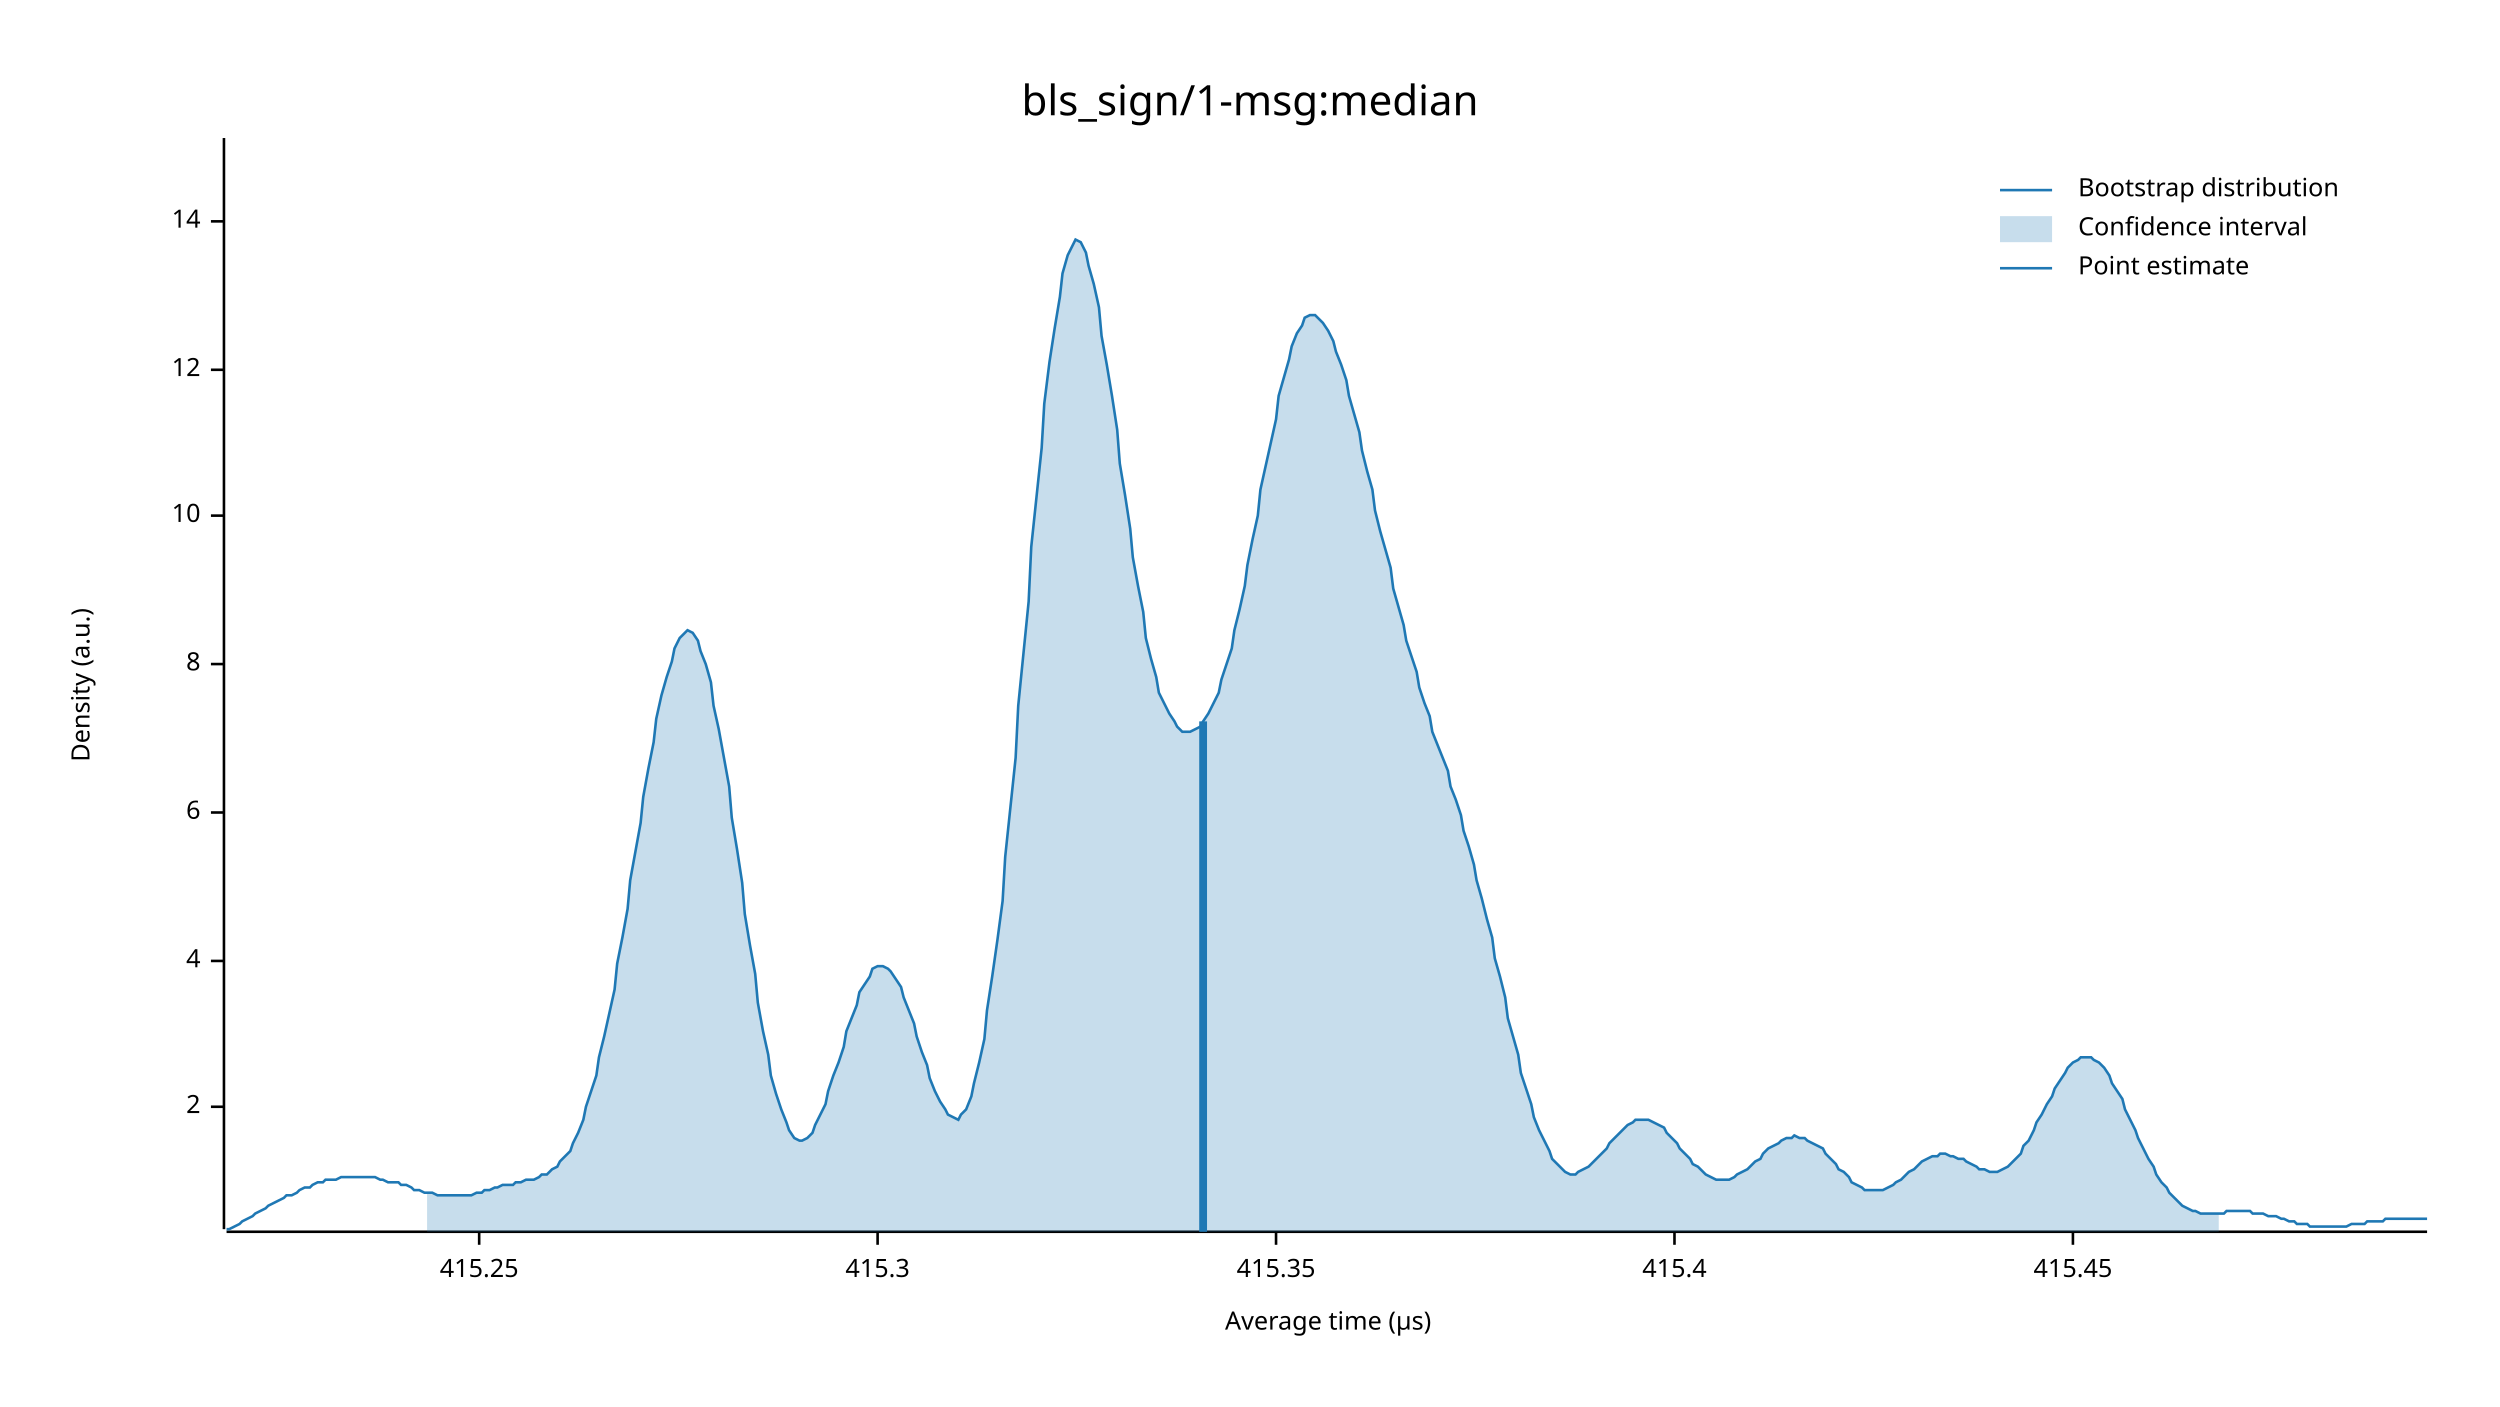
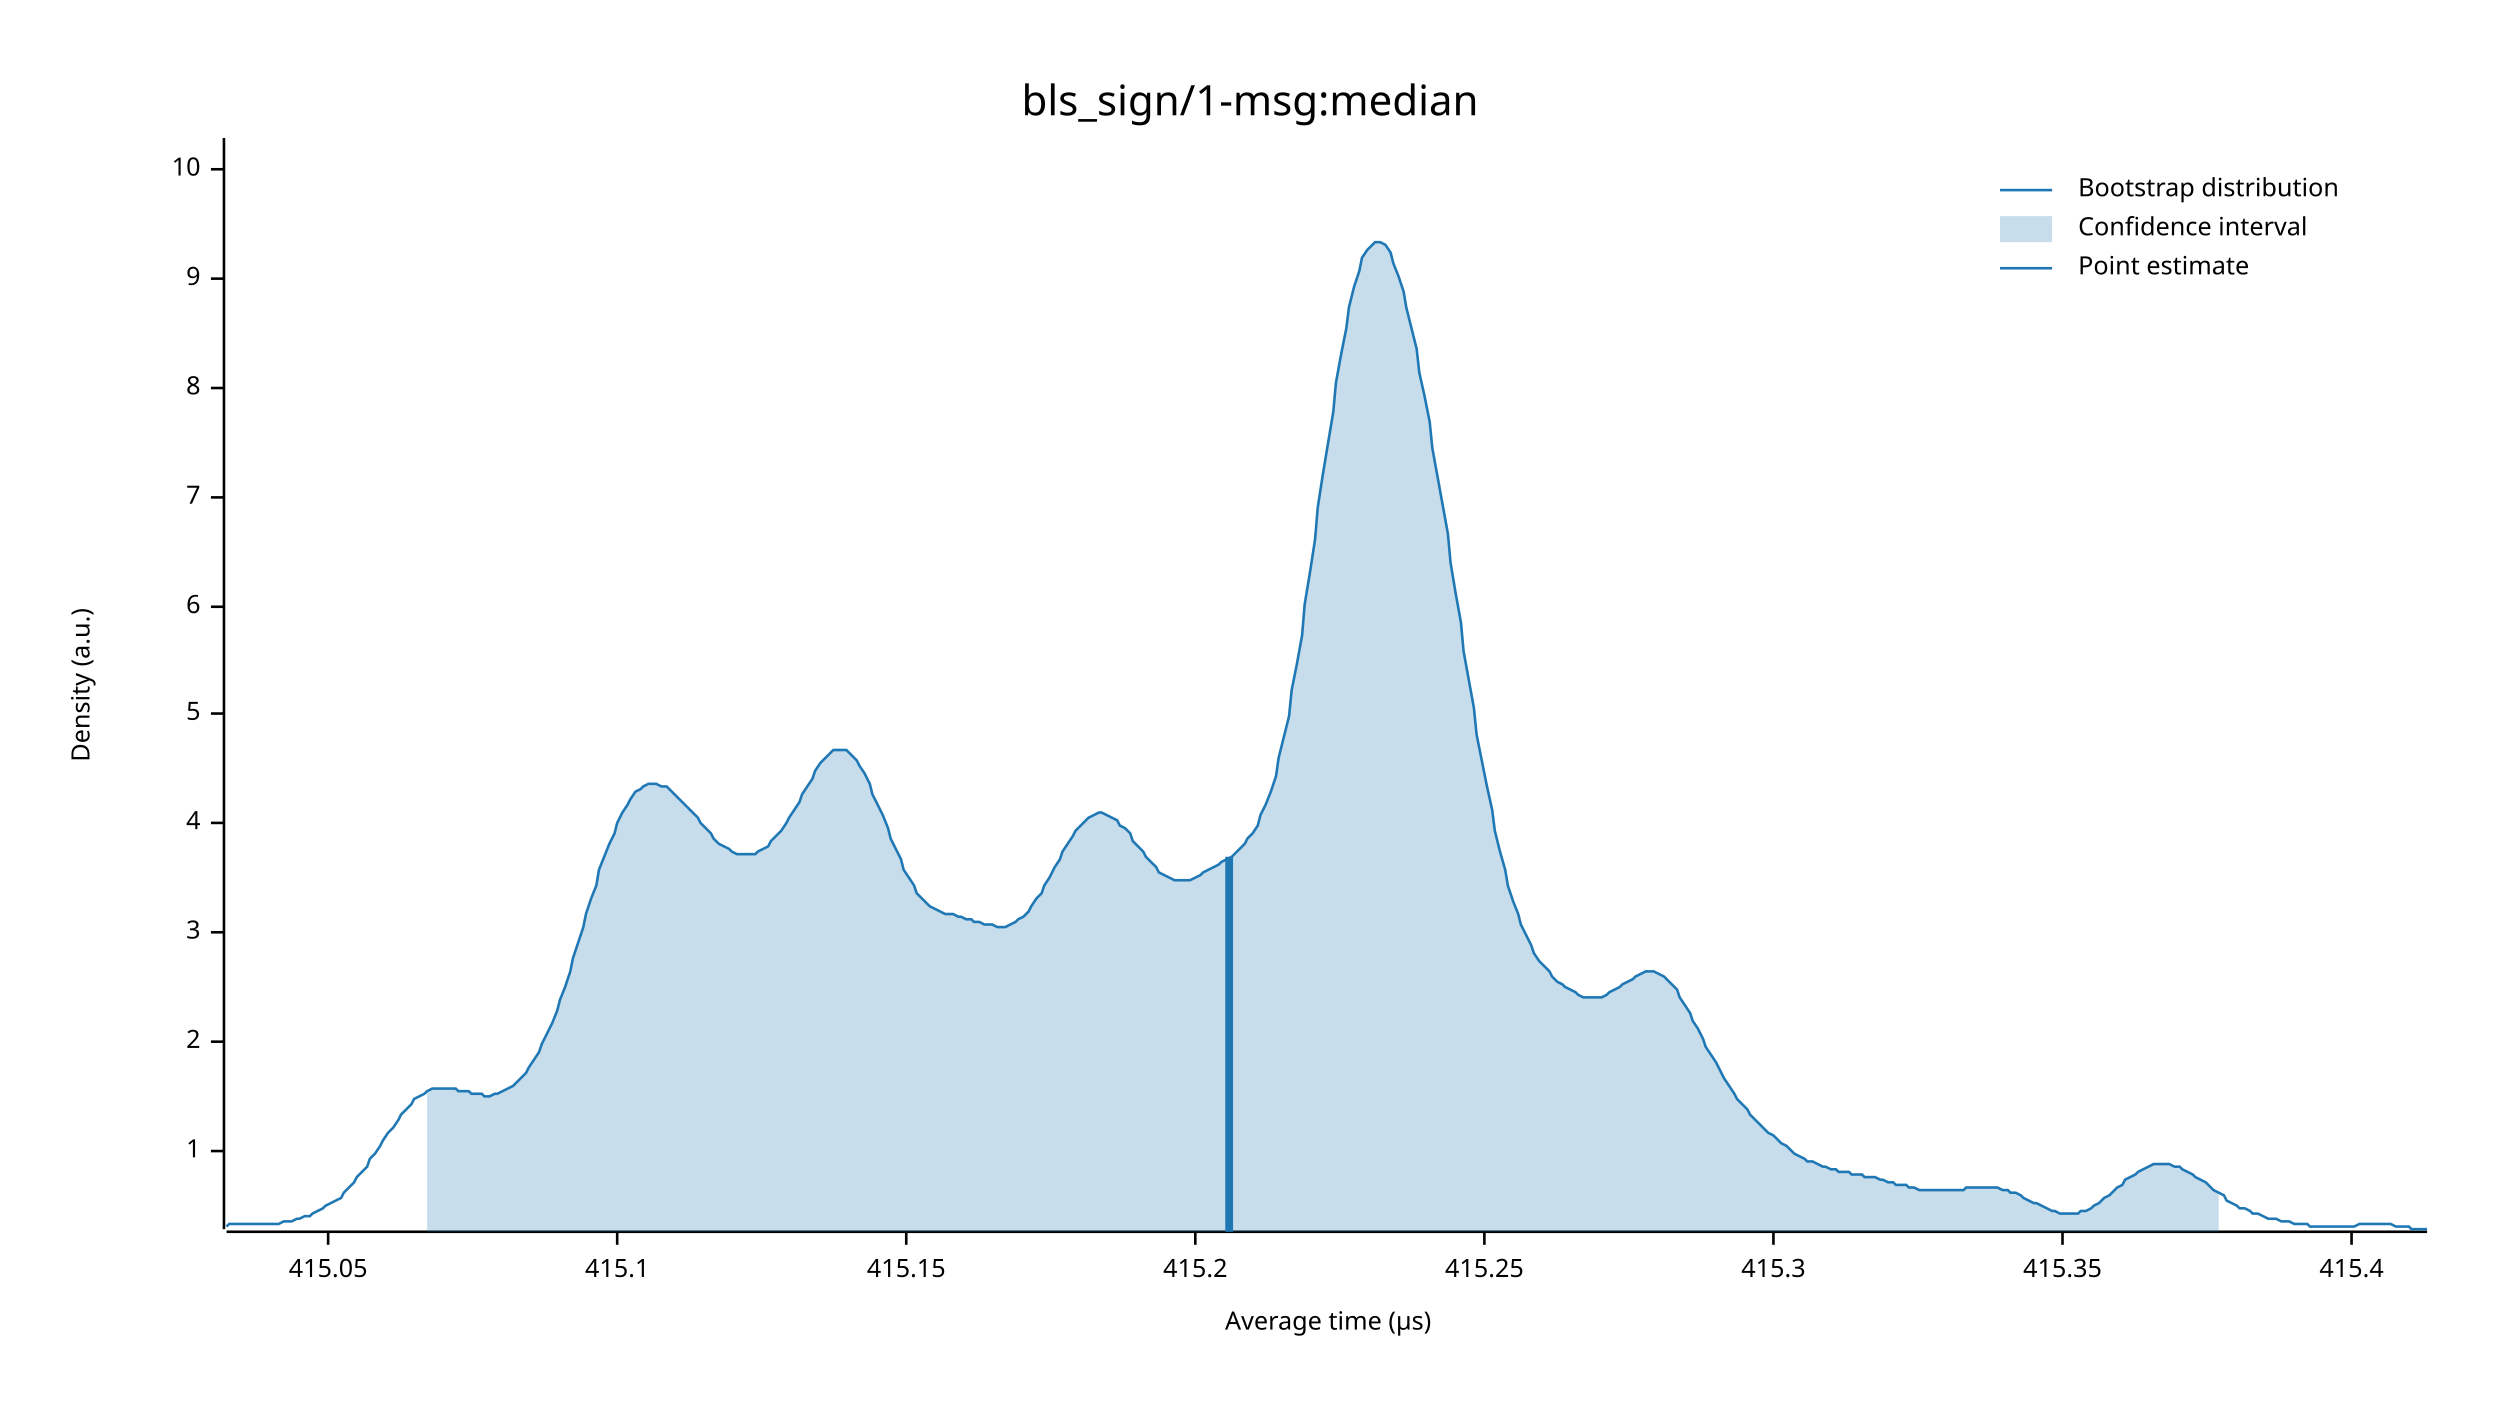
<svg xmlns="http://www.w3.org/2000/svg" width="960" height="540" viewBox="0 0 960 540">
  <text x="480" y="32" dy="0.76em" text-anchor="middle" font-family="sans-serif" font-size="16.129" opacity="1" fill="#000000">
bls_sign/1-msg:median
</text>
  <text x="27" y="263" dy="0.76em" text-anchor="middle" font-family="sans-serif" font-size="9.677" opacity="1" fill="#000000" transform="rotate(270, 27, 263)">
Density (a.u.)
</text>
  <text x="510" y="513" dy="-0.5ex" text-anchor="middle" font-family="sans-serif" font-size="9.677" opacity="1" fill="#000000">
Average time (µs)
</text>
  <polyline fill="none" opacity="1" stroke="#000000" stroke-width="1" points="86,53 86,472 " />
-   <text x="77" y="425" dy="0.5ex" text-anchor="end" font-family="sans-serif" font-size="9.677" opacity="1" fill="#000000">
+   <text x="77" y="442" dy="0.5ex" text-anchor="end" font-family="sans-serif" font-size="9.677" opacity="1" fill="#000000">
+ 1
+ </text>
+   <polyline fill="none" opacity="1" stroke="#000000" stroke-width="1" points="81,442 86,442 " />
+   <text x="77" y="400" dy="0.5ex" text-anchor="end" font-family="sans-serif" font-size="9.677" opacity="1" fill="#000000">
2
</text>
-   <polyline fill="none" opacity="1" stroke="#000000" stroke-width="1" points="81,425 86,425 " />
-   <text x="77" y="369" dy="0.5ex" text-anchor="end" font-family="sans-serif" font-size="9.677" opacity="1" fill="#000000">
+   <polyline fill="none" opacity="1" stroke="#000000" stroke-width="1" points="81,400 86,400 " />
+   <text x="77" y="358" dy="0.5ex" text-anchor="end" font-family="sans-serif" font-size="9.677" opacity="1" fill="#000000">
+ 3
+ </text>
+   <polyline fill="none" opacity="1" stroke="#000000" stroke-width="1" points="81,358 86,358 " />
+   <text x="77" y="316" dy="0.5ex" text-anchor="end" font-family="sans-serif" font-size="9.677" opacity="1" fill="#000000">
4
</text>
-   <polyline fill="none" opacity="1" stroke="#000000" stroke-width="1" points="81,369 86,369 " />
-   <text x="77" y="312" dy="0.5ex" text-anchor="end" font-family="sans-serif" font-size="9.677" opacity="1" fill="#000000">
+   <polyline fill="none" opacity="1" stroke="#000000" stroke-width="1" points="81,316 86,316 " />
+   <text x="77" y="274" dy="0.5ex" text-anchor="end" font-family="sans-serif" font-size="9.677" opacity="1" fill="#000000">
+ 5
+ </text>
+   <polyline fill="none" opacity="1" stroke="#000000" stroke-width="1" points="81,274 86,274 " />
+   <text x="77" y="233" dy="0.5ex" text-anchor="end" font-family="sans-serif" font-size="9.677" opacity="1" fill="#000000">
6
</text>
-   <polyline fill="none" opacity="1" stroke="#000000" stroke-width="1" points="81,312 86,312 " />
-   <text x="77" y="255" dy="0.5ex" text-anchor="end" font-family="sans-serif" font-size="9.677" opacity="1" fill="#000000">
+   <polyline fill="none" opacity="1" stroke="#000000" stroke-width="1" points="81,233 86,233 " />
+   <text x="77" y="191" dy="0.5ex" text-anchor="end" font-family="sans-serif" font-size="9.677" opacity="1" fill="#000000">
+ 7
+ </text>
+   <polyline fill="none" opacity="1" stroke="#000000" stroke-width="1" points="81,191 86,191 " />
+   <text x="77" y="149" dy="0.5ex" text-anchor="end" font-family="sans-serif" font-size="9.677" opacity="1" fill="#000000">
8
</text>
-   <polyline fill="none" opacity="1" stroke="#000000" stroke-width="1" points="81,255 86,255 " />
-   <text x="77" y="198" dy="0.5ex" text-anchor="end" font-family="sans-serif" font-size="9.677" opacity="1" fill="#000000">
+   <polyline fill="none" opacity="1" stroke="#000000" stroke-width="1" points="81,149 86,149 " />
+   <text x="77" y="107" dy="0.5ex" text-anchor="end" font-family="sans-serif" font-size="9.677" opacity="1" fill="#000000">
+ 9
+ </text>
+   <polyline fill="none" opacity="1" stroke="#000000" stroke-width="1" points="81,107 86,107 " />
+   <text x="77" y="65" dy="0.5ex" text-anchor="end" font-family="sans-serif" font-size="9.677" opacity="1" fill="#000000">
10
</text>
-   <polyline fill="none" opacity="1" stroke="#000000" stroke-width="1" points="81,198 86,198 " />
-   <text x="77" y="142" dy="0.5ex" text-anchor="end" font-family="sans-serif" font-size="9.677" opacity="1" fill="#000000">
- 12
+   <polyline fill="none" opacity="1" stroke="#000000" stroke-width="1" points="81,65 86,65 " />
+   <polyline fill="none" opacity="1" stroke="#000000" stroke-width="1" points="87,473 932,473 " />
+   <text x="126" y="483" dy="0.76em" text-anchor="middle" font-family="sans-serif" font-size="9.677" opacity="1" fill="#000000">
+ 415.05
</text>
-   <polyline fill="none" opacity="1" stroke="#000000" stroke-width="1" points="81,142 86,142 " />
-   <text x="77" y="85" dy="0.5ex" text-anchor="end" font-family="sans-serif" font-size="9.677" opacity="1" fill="#000000">
- 14
+   <polyline fill="none" opacity="1" stroke="#000000" stroke-width="1" points="126,473 126,478 " />
+   <text x="237" y="483" dy="0.76em" text-anchor="middle" font-family="sans-serif" font-size="9.677" opacity="1" fill="#000000">
+ 415.1
</text>
-   <polyline fill="none" opacity="1" stroke="#000000" stroke-width="1" points="81,85 86,85 " />
-   <polyline fill="none" opacity="1" stroke="#000000" stroke-width="1" points="87,473 932,473 " />
-   <text x="184" y="483" dy="0.76em" text-anchor="middle" font-family="sans-serif" font-size="9.677" opacity="1" fill="#000000">
+   <polyline fill="none" opacity="1" stroke="#000000" stroke-width="1" points="237,473 237,478 " />
+   <text x="348" y="483" dy="0.76em" text-anchor="middle" font-family="sans-serif" font-size="9.677" opacity="1" fill="#000000">
+ 415.15
+ </text>
+   <polyline fill="none" opacity="1" stroke="#000000" stroke-width="1" points="348,473 348,478 " />
+   <text x="459" y="483" dy="0.76em" text-anchor="middle" font-family="sans-serif" font-size="9.677" opacity="1" fill="#000000">
+ 415.2
+ </text>
+   <polyline fill="none" opacity="1" stroke="#000000" stroke-width="1" points="459,473 459,478 " />
+   <text x="570" y="483" dy="0.76em" text-anchor="middle" font-family="sans-serif" font-size="9.677" opacity="1" fill="#000000">
415.25
</text>
-   <polyline fill="none" opacity="1" stroke="#000000" stroke-width="1" points="184,473 184,478 " />
-   <text x="337" y="483" dy="0.76em" text-anchor="middle" font-family="sans-serif" font-size="9.677" opacity="1" fill="#000000">
+   <polyline fill="none" opacity="1" stroke="#000000" stroke-width="1" points="570,473 570,478 " />
+   <text x="681" y="483" dy="0.76em" text-anchor="middle" font-family="sans-serif" font-size="9.677" opacity="1" fill="#000000">
415.3
</text>
-   <polyline fill="none" opacity="1" stroke="#000000" stroke-width="1" points="337,473 337,478 " />
-   <text x="490" y="483" dy="0.76em" text-anchor="middle" font-family="sans-serif" font-size="9.677" opacity="1" fill="#000000">
+   <polyline fill="none" opacity="1" stroke="#000000" stroke-width="1" points="681,473 681,478 " />
+   <text x="792" y="483" dy="0.76em" text-anchor="middle" font-family="sans-serif" font-size="9.677" opacity="1" fill="#000000">
415.35
</text>
-   <polyline fill="none" opacity="1" stroke="#000000" stroke-width="1" points="490,473 490,478 " />
-   <text x="643" y="483" dy="0.76em" text-anchor="middle" font-family="sans-serif" font-size="9.677" opacity="1" fill="#000000">
+   <polyline fill="none" opacity="1" stroke="#000000" stroke-width="1" points="792,473 792,478 " />
+   <text x="903" y="483" dy="0.76em" text-anchor="middle" font-family="sans-serif" font-size="9.677" opacity="1" fill="#000000">
415.4
</text>
-   <polyline fill="none" opacity="1" stroke="#000000" stroke-width="1" points="643,473 643,478 " />
-   <text x="796" y="483" dy="0.76em" text-anchor="middle" font-family="sans-serif" font-size="9.677" opacity="1" fill="#000000">
- 415.45
- </text>
-   <polyline fill="none" opacity="1" stroke="#000000" stroke-width="1" points="796,473 796,478 " />
-   <polyline fill="none" opacity="1" stroke="#1F78B4" stroke-width="1" points="87,472 88,472 90,471 92,470 93,469 95,468 97,467 98,466 100,465 102,464 103,463 105,462 107,461 109,460 110,459 112,459 114,458 115,457 117,456 119,456 120,455 122,454 124,454 125,453 127,453 129,453 131,452 132,452 134,452 136,452 137,452 139,452 141,452 142,452 144,452 146,453 147,453 149,454 151,454 153,454 154,455 156,455 158,456 159,457 161,457 163,458 164,458 166,458 168,459 169,459 171,459 173,459 175,459 176,459 178,459 180,459 181,459 183,458 185,458 186,457 188,457 190,456 191,456 193,455 195,455 197,455 198,454 200,454 202,453 203,453 205,453 207,452 208,451 210,451 212,449 214,448 215,446 217,444 219,442 220,439 222,435 224,430 225,425 227,419 229,413 230,406 232,398 234,389 236,380 237,370 239,360 241,349 242,338 244,327 246,316 247,306 249,295 251,285 252,276 254,267 256,260 258,254 259,249 261,245 263,243 264,242 266,243 268,246 269,250 271,255 273,262 274,271 276,280 278,291 280,302 281,314 283,326 285,339 286,351 288,363 290,374 291,385 293,396 295,405 296,413 298,420 300,426 302,431 303,434 305,437 307,438 308,438 310,437 312,435 313,432 315,428 317,424 318,419 320,413 322,408 324,402 325,396 327,391 329,386 330,381 332,378 334,375 335,372 337,371 339,371 341,372 342,373 344,376 346,379 347,383 349,388 351,393 352,398 354,404 356,409 357,414 359,419 361,423 363,426 364,428 366,429 368,430 369,428 371,426 373,421 374,416 376,408 378,399 379,388 381,375 383,361 385,346 386,329 388,310 390,291 391,271 393,251 395,231 396,210 398,191 400,172 401,155 403,139 405,126 407,114 408,105 410,98 412,94 413,92 415,93 417,97 418,102 420,109 422,118 423,129 425,140 427,152 429,165 430,178 432,190 434,203 435,214 437,225 439,235 440,245 442,253 444,260 445,266 447,270 449,274 451,277 452,279 454,281 456,281 457,281 459,280 461,279 462,277 464,274 466,270 468,266 469,261 471,255 473,249 474,242 476,234 478,225 479,217 481,207 483,198 484,188 486,179 488,170 490,161 491,152 493,145 495,138 496,133 498,128 500,125 501,122 503,121 505,121 506,122 508,124 510,127 512,131 513,135 515,140 517,146 518,152 520,159 522,166 523,173 525,181 527,188 528,196 530,204 532,211 534,218 535,226 537,233 539,240 540,246 542,252 544,258 545,264 547,270 549,275 550,281 552,286 554,291 556,296 557,302 559,307 561,313 562,319 564,325 566,332 567,338 569,345 571,353 573,360 574,368 576,375 578,383 579,391 581,398 583,405 584,412 586,418 588,424 589,429 591,434 593,438 595,442 596,445 598,447 600,449 601,450 603,451 605,451 606,450 608,449 610,448 611,447 613,445 615,443 617,441 618,439 620,437 622,435 623,434 625,432 627,431 628,430 630,430 632,430 633,430 635,431 637,432 639,433 640,435 642,437 644,439 645,441 647,443 649,445 650,447 652,448 654,450 655,451 657,452 659,453 661,453 662,453 664,453 666,452 667,451 669,450 671,449 672,448 674,446 676,445 677,443 679,441 681,440 683,439 684,438 686,437 688,437 689,436 691,437 693,437 694,438 696,439 698,440 700,441 701,443 703,445 705,447 706,449 708,450 710,452 711,454 713,455 715,456 716,457 718,457 720,457 722,457 723,457 725,456 727,455 728,454 730,453 732,451 733,450 735,449 737,447 738,446 740,445 742,444 744,444 745,443 747,443 749,444 750,444 752,445 754,445 755,446 757,447 759,448 760,449 762,449 764,450 766,450 767,450 769,449 771,448 772,447 774,445 776,443 777,440 779,438 781,434 782,431 784,428 786,424 788,421 789,418 791,415 793,412 794,410 796,408 798,407 799,406 801,406 803,406 804,407 806,408 808,410 810,413 811,416 813,419 815,422 816,426 818,430 820,434 821,437 823,441 825,445 827,448 828,451 830,454 832,456 833,458 835,460 837,462 838,463 840,464 842,465 843,465 845,466 847,466 849,466 850,466 852,466 854,466 855,465 857,465 859,465 860,465 862,465 864,465 865,466 867,466 869,466 871,467 872,467 874,467 876,468 877,468 879,469 881,469 882,470 884,470 886,470 887,471 889,471 891,471 893,471 894,471 896,471 898,471 899,471 901,471 903,470 904,470 906,470 908,470 909,469 911,469 913,469 915,469 916,468 918,468 920,468 921,468 923,468 925,468 926,468 928,468 930,468 932,468 " />
-   <polygon opacity="0.25" fill="#1F78B4" points="164,458 166,458 168,459 169,459 171,459 173,459 175,459 176,459 178,459 180,459 181,459 183,458 185,458 186,457 188,457 190,456 191,456 193,455 195,455 197,455 198,454 200,454 202,453 203,453 205,453 207,452 208,451 210,451 212,449 214,448 215,446 217,444 219,442 220,439 222,435 224,430 225,425 227,419 229,413 230,406 232,398 234,389 236,380 237,370 239,360 241,349 242,338 244,327 246,316 247,306 249,295 251,285 252,276 254,267 256,260 258,254 259,249 261,245 263,243 264,242 266,243 268,246 269,250 271,255 273,262 274,271 276,280 278,291 280,302 281,314 283,326 285,339 286,351 288,363 290,374 291,385 293,396 295,405 296,413 298,420 300,426 302,431 303,434 305,437 307,438 308,438 310,437 312,435 313,432 315,428 317,424 318,419 320,413 322,408 324,402 325,396 327,391 329,386 330,381 332,378 334,375 335,372 337,371 339,371 341,372 342,373 344,376 346,379 347,383 349,388 351,393 352,398 354,404 356,409 357,414 359,419 361,423 363,426 364,428 366,429 368,430 369,428 371,426 373,421 374,416 376,408 378,399 379,388 381,375 383,361 385,346 386,329 388,310 390,291 391,271 393,251 395,231 396,210 398,191 400,172 401,155 403,139 405,126 407,114 408,105 410,98 412,94 413,92 415,93 417,97 418,102 420,109 422,118 423,129 425,140 427,152 429,165 430,178 432,190 434,203 435,214 437,225 439,235 440,245 442,253 444,260 445,266 447,270 449,274 451,277 452,279 454,281 456,281 457,281 459,280 461,279 462,277 464,274 466,270 468,266 469,261 471,255 473,249 474,242 476,234 478,225 479,217 481,207 483,198 484,188 486,179 488,170 490,161 491,152 493,145 495,138 496,133 498,128 500,125 501,122 503,121 505,121 506,122 508,124 510,127 512,131 513,135 515,140 517,146 518,152 520,159 522,166 523,173 525,181 527,188 528,196 530,204 532,211 534,218 535,226 537,233 539,240 540,246 542,252 544,258 545,264 547,270 549,275 550,281 552,286 554,291 556,296 557,302 559,307 561,313 562,319 564,325 566,332 567,338 569,345 571,353 573,360 574,368 576,375 578,383 579,391 581,398 583,405 584,412 586,418 588,424 589,429 591,434 593,438 595,442 596,445 598,447 600,449 601,450 603,451 605,451 606,450 608,449 610,448 611,447 613,445 615,443 617,441 618,439 620,437 622,435 623,434 625,432 627,431 628,430 630,430 632,430 633,430 635,431 637,432 639,433 640,435 642,437 644,439 645,441 647,443 649,445 650,447 652,448 654,450 655,451 657,452 659,453 661,453 662,453 664,453 666,452 667,451 669,450 671,449 672,448 674,446 676,445 677,443 679,441 681,440 683,439 684,438 686,437 688,437 689,436 691,437 693,437 694,438 696,439 698,440 700,441 701,443 703,445 705,447 706,449 708,450 710,452 711,454 713,455 715,456 716,457 718,457 720,457 722,457 723,457 725,456 727,455 728,454 730,453 732,451 733,450 735,449 737,447 738,446 740,445 742,444 744,444 745,443 747,443 749,444 750,444 752,445 754,445 755,446 757,447 759,448 760,449 762,449 764,450 766,450 767,450 769,449 771,448 772,447 774,445 776,443 777,440 779,438 781,434 782,431 784,428 786,424 788,421 789,418 791,415 793,412 794,410 796,408 798,407 799,406 801,406 803,406 804,407 806,408 808,410 810,413 811,416 813,419 815,422 816,426 818,430 820,434 821,437 823,441 825,445 827,448 828,451 830,454 832,456 833,458 835,460 837,462 838,463 840,464 842,465 843,465 845,466 847,466 849,466 850,466 852,466 852,473 164,473 " />
-   <polyline fill="none" opacity="1" stroke="#1F78B4" stroke-width="3" points="462,473 462,277 " />
+   <polyline fill="none" opacity="1" stroke="#000000" stroke-width="1" points="903,473 903,478 " />
+   <polyline fill="none" opacity="1" stroke="#1F78B4" stroke-width="1" points="87,471 88,470 90,470 92,470 93,470 95,470 97,470 98,470 100,470 102,470 103,470 105,470 107,470 109,469 110,469 112,469 114,468 115,468 117,467 119,467 120,466 122,465 124,464 125,463 127,462 129,461 131,460 132,458 134,456 136,454 137,452 139,450 141,448 142,445 144,443 146,440 147,438 149,435 151,433 153,430 154,428 156,426 158,424 159,422 161,421 163,420 164,419 166,418 168,418 169,418 171,418 173,418 175,418 176,419 178,419 180,419 181,420 183,420 185,420 186,421 188,421 190,420 191,420 193,419 195,418 197,417 198,416 200,414 202,412 203,410 205,407 207,404 208,401 210,397 212,393 214,388 215,384 217,379 219,373 220,368 222,362 224,356 225,351 227,345 229,340 230,334 232,329 234,324 236,320 237,316 239,312 241,309 242,307 244,304 246,303 247,302 249,301 251,301 252,301 254,302 256,302 258,304 259,305 261,307 263,309 264,310 266,312 268,314 269,316 271,318 273,320 274,322 276,324 278,325 280,326 281,327 283,328 285,328 286,328 288,328 290,328 291,327 293,326 295,325 296,323 298,321 300,319 302,316 303,314 305,311 307,308 308,305 310,302 312,299 313,296 315,293 317,291 318,290 320,288 322,288 324,288 325,288 327,290 329,292 330,294 332,297 334,301 335,305 337,309 339,313 341,318 342,322 344,326 346,330 347,334 349,337 351,340 352,343 354,345 356,347 357,348 359,349 361,350 363,351 364,351 366,351 368,352 369,352 371,353 373,353 374,354 376,354 378,355 379,355 381,355 383,356 385,356 386,356 388,355 390,354 391,353 393,352 395,350 396,348 398,345 400,343 401,340 403,337 405,333 407,330 408,327 410,324 412,321 413,319 415,317 417,315 418,314 420,313 422,312 423,312 425,313 427,314 429,315 430,317 432,318 434,320 435,323 437,325 439,327 440,329 442,331 444,333 445,335 447,336 449,337 451,338 452,338 454,338 456,338 457,338 459,337 461,336 462,335 464,334 466,333 468,332 469,331 471,330 473,329 474,328 476,326 478,324 479,322 481,320 483,317 484,313 486,309 488,304 490,298 491,291 493,283 495,275 496,265 498,255 500,244 501,232 503,220 505,207 506,195 508,182 510,170 512,158 513,147 515,136 517,126 518,118 520,110 522,104 523,99 525,96 527,94 528,93 530,93 532,94 534,97 535,101 537,106 539,112 540,118 542,126 544,134 545,143 547,152 549,162 550,172 552,183 554,194 556,205 557,216 559,228 561,239 562,250 564,261 566,272 567,282 569,292 571,302 573,311 574,319 576,327 578,334 579,340 581,346 583,351 584,355 586,359 588,363 589,366 591,369 593,371 595,373 596,375 598,377 600,378 601,379 603,380 605,381 606,382 608,383 610,383 611,383 613,383 615,383 617,382 618,381 620,380 622,379 623,378 625,377 627,376 628,375 630,374 632,373 633,373 635,373 637,374 639,375 640,376 642,378 644,380 645,383 647,386 649,389 650,392 652,395 654,399 655,402 657,405 659,408 661,412 662,414 664,417 666,420 667,422 669,424 671,426 672,428 674,430 676,432 677,433 679,435 681,436 683,438 684,439 686,440 688,442 689,443 691,444 693,445 694,446 696,446 698,447 700,448 701,448 703,449 705,449 706,450 708,450 710,450 711,451 713,451 715,451 716,452 718,452 720,452 722,453 723,453 725,454 727,454 728,455 730,455 732,455 733,456 735,456 737,457 738,457 740,457 742,457 744,457 745,457 747,457 749,457 750,457 752,457 754,457 755,456 757,456 759,456 760,456 762,456 764,456 766,456 767,456 769,457 771,457 772,458 774,458 776,459 777,460 779,461 781,462 782,462 784,463 786,464 788,465 789,465 791,466 793,466 794,466 796,466 798,466 799,465 801,465 803,464 804,463 806,462 808,460 810,459 811,458 813,456 815,455 816,453 818,452 820,451 821,450 823,449 825,448 827,447 828,447 830,447 832,447 833,447 835,448 837,448 838,449 840,450 842,451 843,452 845,453 847,454 849,456 850,457 852,458 854,459 855,461 857,462 859,463 860,464 862,464 864,465 865,466 867,466 869,467 871,468 872,468 874,468 876,469 877,469 879,469 881,470 882,470 884,470 886,470 887,471 889,471 891,471 893,471 894,471 896,471 898,471 899,471 901,471 903,471 904,471 906,470 908,470 909,470 911,470 913,470 915,470 916,470 918,470 920,471 921,471 923,471 925,471 926,472 928,472 930,472 932,472 " />
+   <polygon opacity="0.25" fill="#1F78B4" points="164,419 166,418 168,418 169,418 171,418 173,418 175,418 176,419 178,419 180,419 181,420 183,420 185,420 186,421 188,421 190,420 191,420 193,419 195,418 197,417 198,416 200,414 202,412 203,410 205,407 207,404 208,401 210,397 212,393 214,388 215,384 217,379 219,373 220,368 222,362 224,356 225,351 227,345 229,340 230,334 232,329 234,324 236,320 237,316 239,312 241,309 242,307 244,304 246,303 247,302 249,301 251,301 252,301 254,302 256,302 258,304 259,305 261,307 263,309 264,310 266,312 268,314 269,316 271,318 273,320 274,322 276,324 278,325 280,326 281,327 283,328 285,328 286,328 288,328 290,328 291,327 293,326 295,325 296,323 298,321 300,319 302,316 303,314 305,311 307,308 308,305 310,302 312,299 313,296 315,293 317,291 318,290 320,288 322,288 324,288 325,288 327,290 329,292 330,294 332,297 334,301 335,305 337,309 339,313 341,318 342,322 344,326 346,330 347,334 349,337 351,340 352,343 354,345 356,347 357,348 359,349 361,350 363,351 364,351 366,351 368,352 369,352 371,353 373,353 374,354 376,354 378,355 379,355 381,355 383,356 385,356 386,356 388,355 390,354 391,353 393,352 395,350 396,348 398,345 400,343 401,340 403,337 405,333 407,330 408,327 410,324 412,321 413,319 415,317 417,315 418,314 420,313 422,312 423,312 425,313 427,314 429,315 430,317 432,318 434,320 435,323 437,325 439,327 440,329 442,331 444,333 445,335 447,336 449,337 451,338 452,338 454,338 456,338 457,338 459,337 461,336 462,335 464,334 466,333 468,332 469,331 471,330 473,329 474,328 476,326 478,324 479,322 481,320 483,317 484,313 486,309 488,304 490,298 491,291 493,283 495,275 496,265 498,255 500,244 501,232 503,220 505,207 506,195 508,182 510,170 512,158 513,147 515,136 517,126 518,118 520,110 522,104 523,99 525,96 527,94 528,93 530,93 532,94 534,97 535,101 537,106 539,112 540,118 542,126 544,134 545,143 547,152 549,162 550,172 552,183 554,194 556,205 557,216 559,228 561,239 562,250 564,261 566,272 567,282 569,292 571,302 573,311 574,319 576,327 578,334 579,340 581,346 583,351 584,355 586,359 588,363 589,366 591,369 593,371 595,373 596,375 598,377 600,378 601,379 603,380 605,381 606,382 608,383 610,383 611,383 613,383 615,383 617,382 618,381 620,380 622,379 623,378 625,377 627,376 628,375 630,374 632,373 633,373 635,373 637,374 639,375 640,376 642,378 644,380 645,383 647,386 649,389 650,392 652,395 654,399 655,402 657,405 659,408 661,412 662,414 664,417 666,420 667,422 669,424 671,426 672,428 674,430 676,432 677,433 679,435 681,436 683,438 684,439 686,440 688,442 689,443 691,444 693,445 694,446 696,446 698,447 700,448 701,448 703,449 705,449 706,450 708,450 710,450 711,451 713,451 715,451 716,452 718,452 720,452 722,453 723,453 725,454 727,454 728,455 730,455 732,455 733,456 735,456 737,457 738,457 740,457 742,457 744,457 745,457 747,457 749,457 750,457 752,457 754,457 755,456 757,456 759,456 760,456 762,456 764,456 766,456 767,456 769,457 771,457 772,458 774,458 776,459 777,460 779,461 781,462 782,462 784,463 786,464 788,465 789,465 791,466 793,466 794,466 796,466 798,466 799,465 801,465 803,464 804,463 806,462 808,460 810,459 811,458 813,456 815,455 816,453 818,452 820,451 821,450 823,449 825,448 827,447 828,447 830,447 832,447 833,447 835,448 837,448 838,449 840,450 842,451 843,452 845,453 847,454 849,456 850,457 852,458 852,473 164,473 " />
+   <polyline fill="none" opacity="1" stroke="#1F78B4" stroke-width="3" points="472,473 472,329 " />
  <text x="798" y="68" dy="0.76em" text-anchor="start" font-family="sans-serif" font-size="9.677" opacity="1" fill="#000000">
Bootstrap distribution
</text>
  <text x="798" y="83" dy="0.76em" text-anchor="start" font-family="sans-serif" font-size="9.677" opacity="1" fill="#000000">
Confidence interval
</text>
  <text x="798" y="98" dy="0.76em" text-anchor="start" font-family="sans-serif" font-size="9.677" opacity="1" fill="#000000">
Point estimate
</text>
  <polyline fill="none" opacity="1" stroke="#1F78B4" stroke-width="1" points="768,73 788,73 " />
  <rect x="768" y="83" width="20" height="10" opacity="0.25" fill="#1F78B4" stroke="none" />
  <polyline fill="none" opacity="1" stroke="#1F78B4" stroke-width="1" points="768,103 788,103 " />
</svg>
